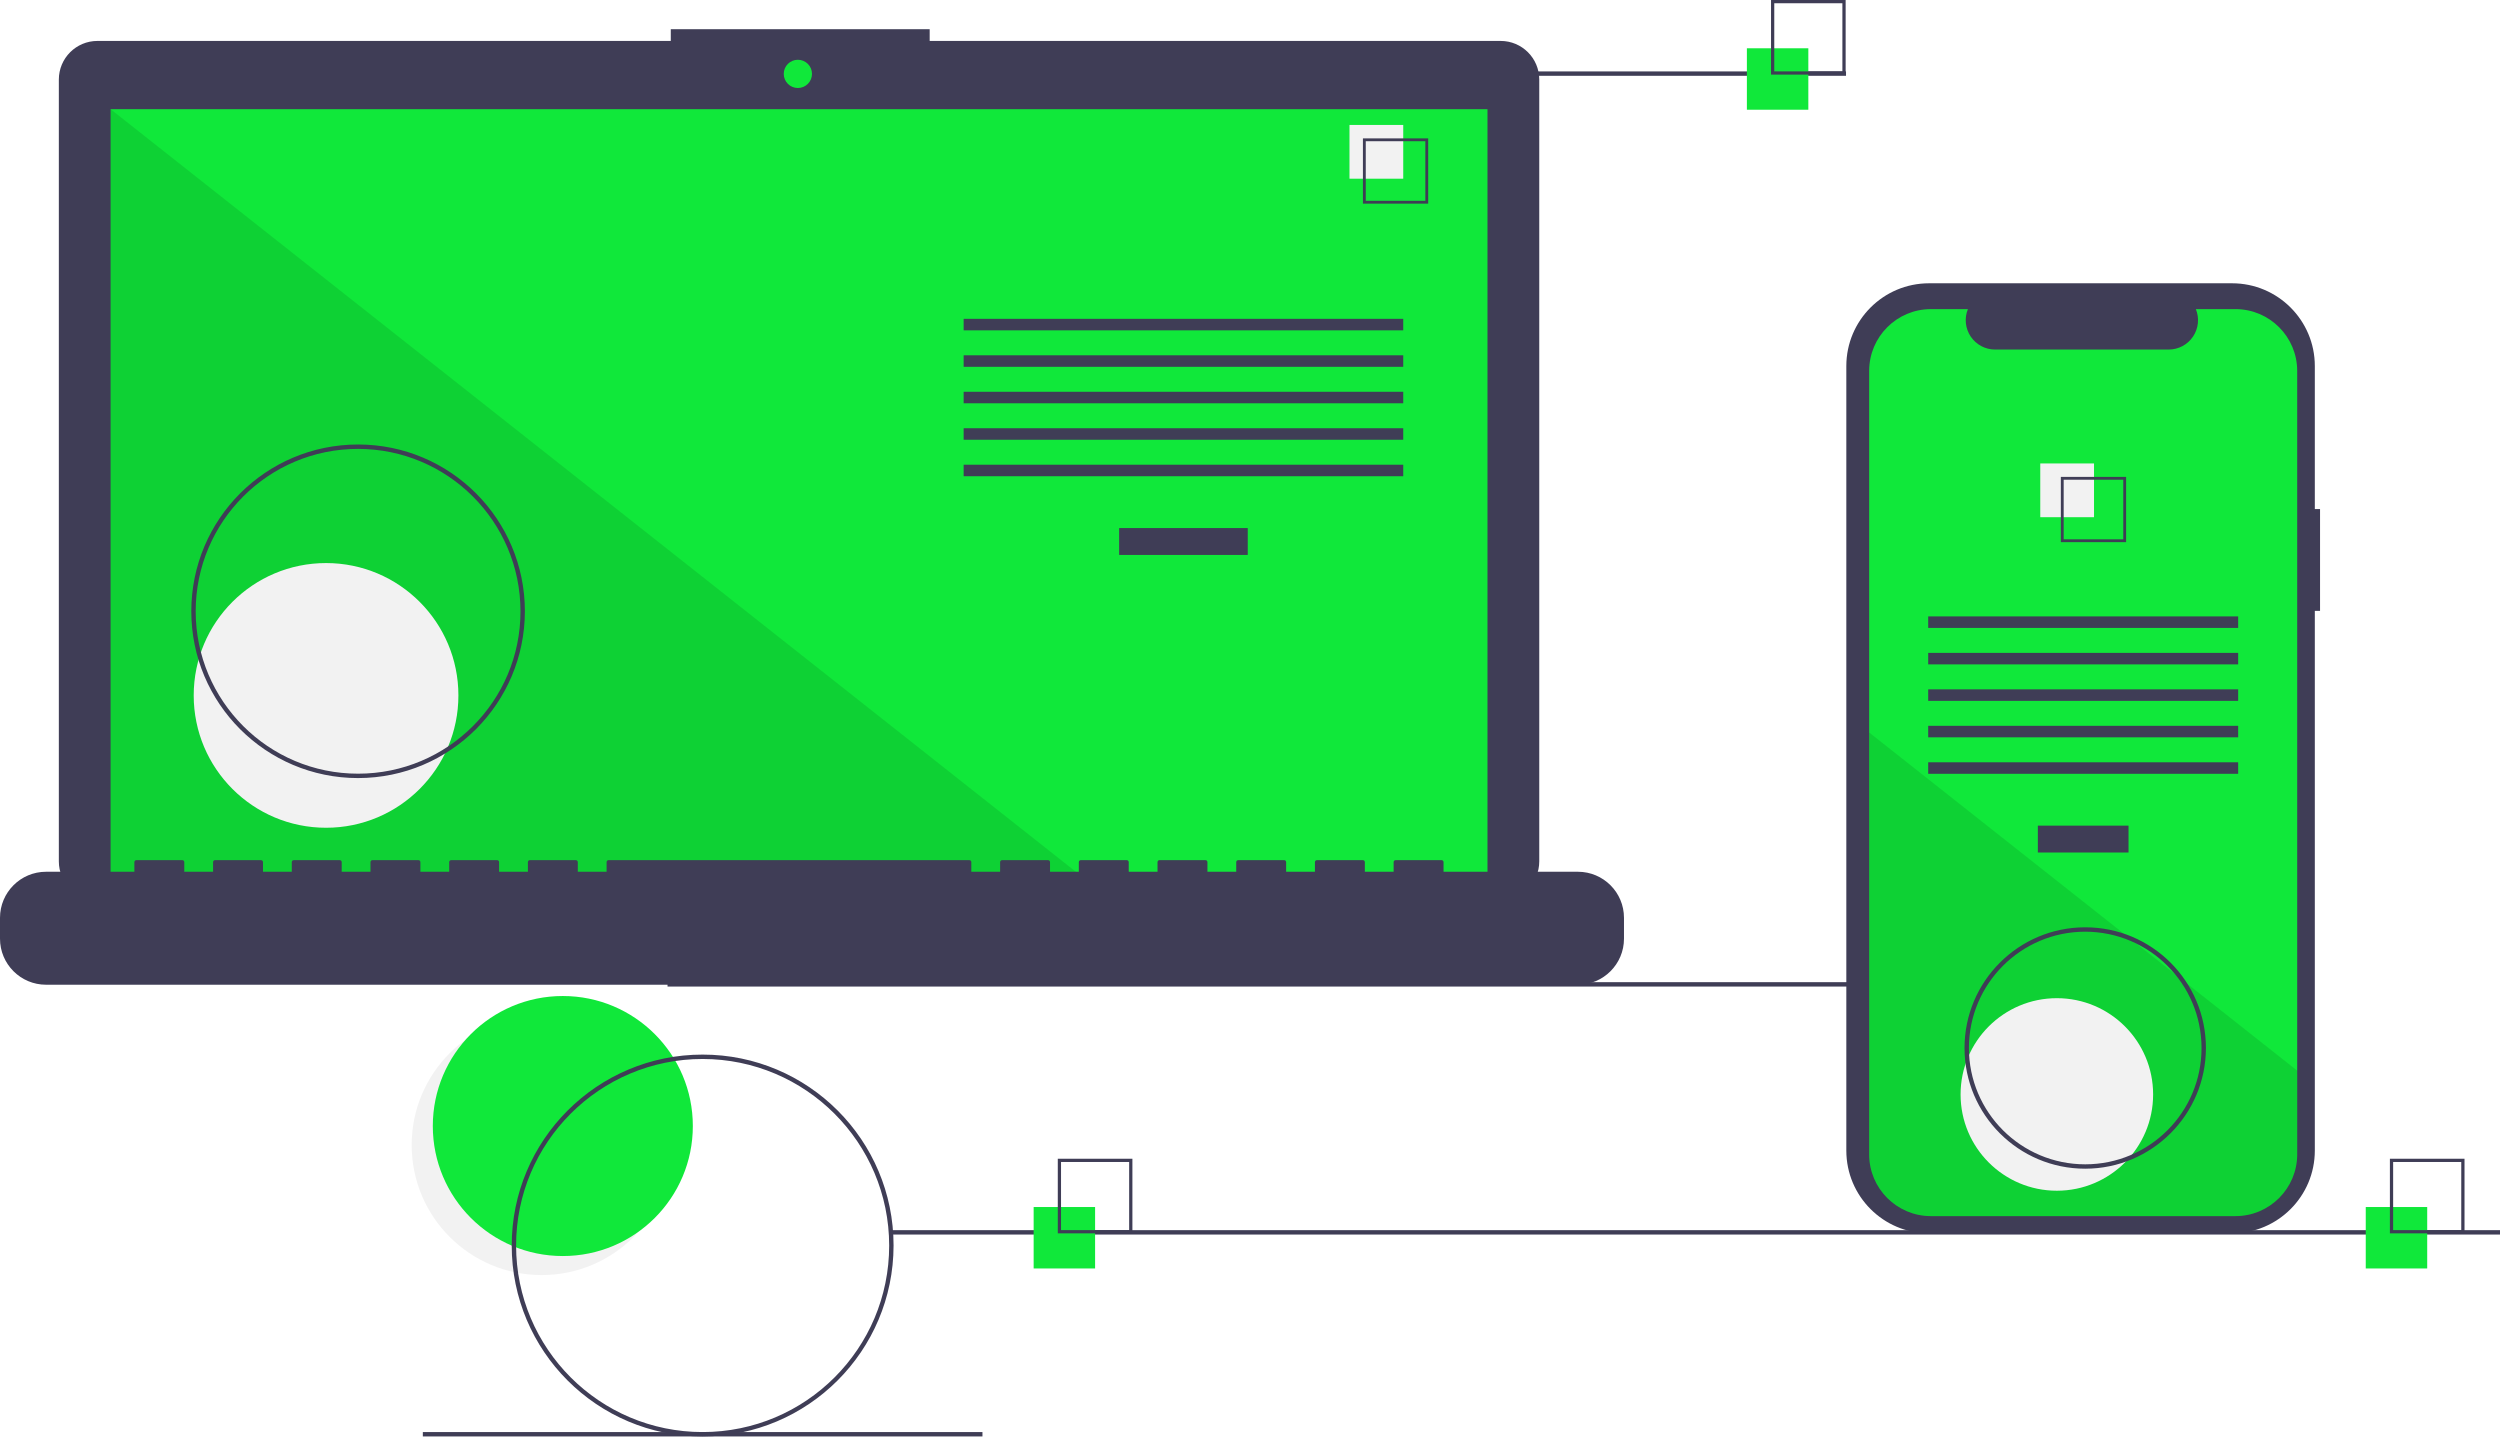
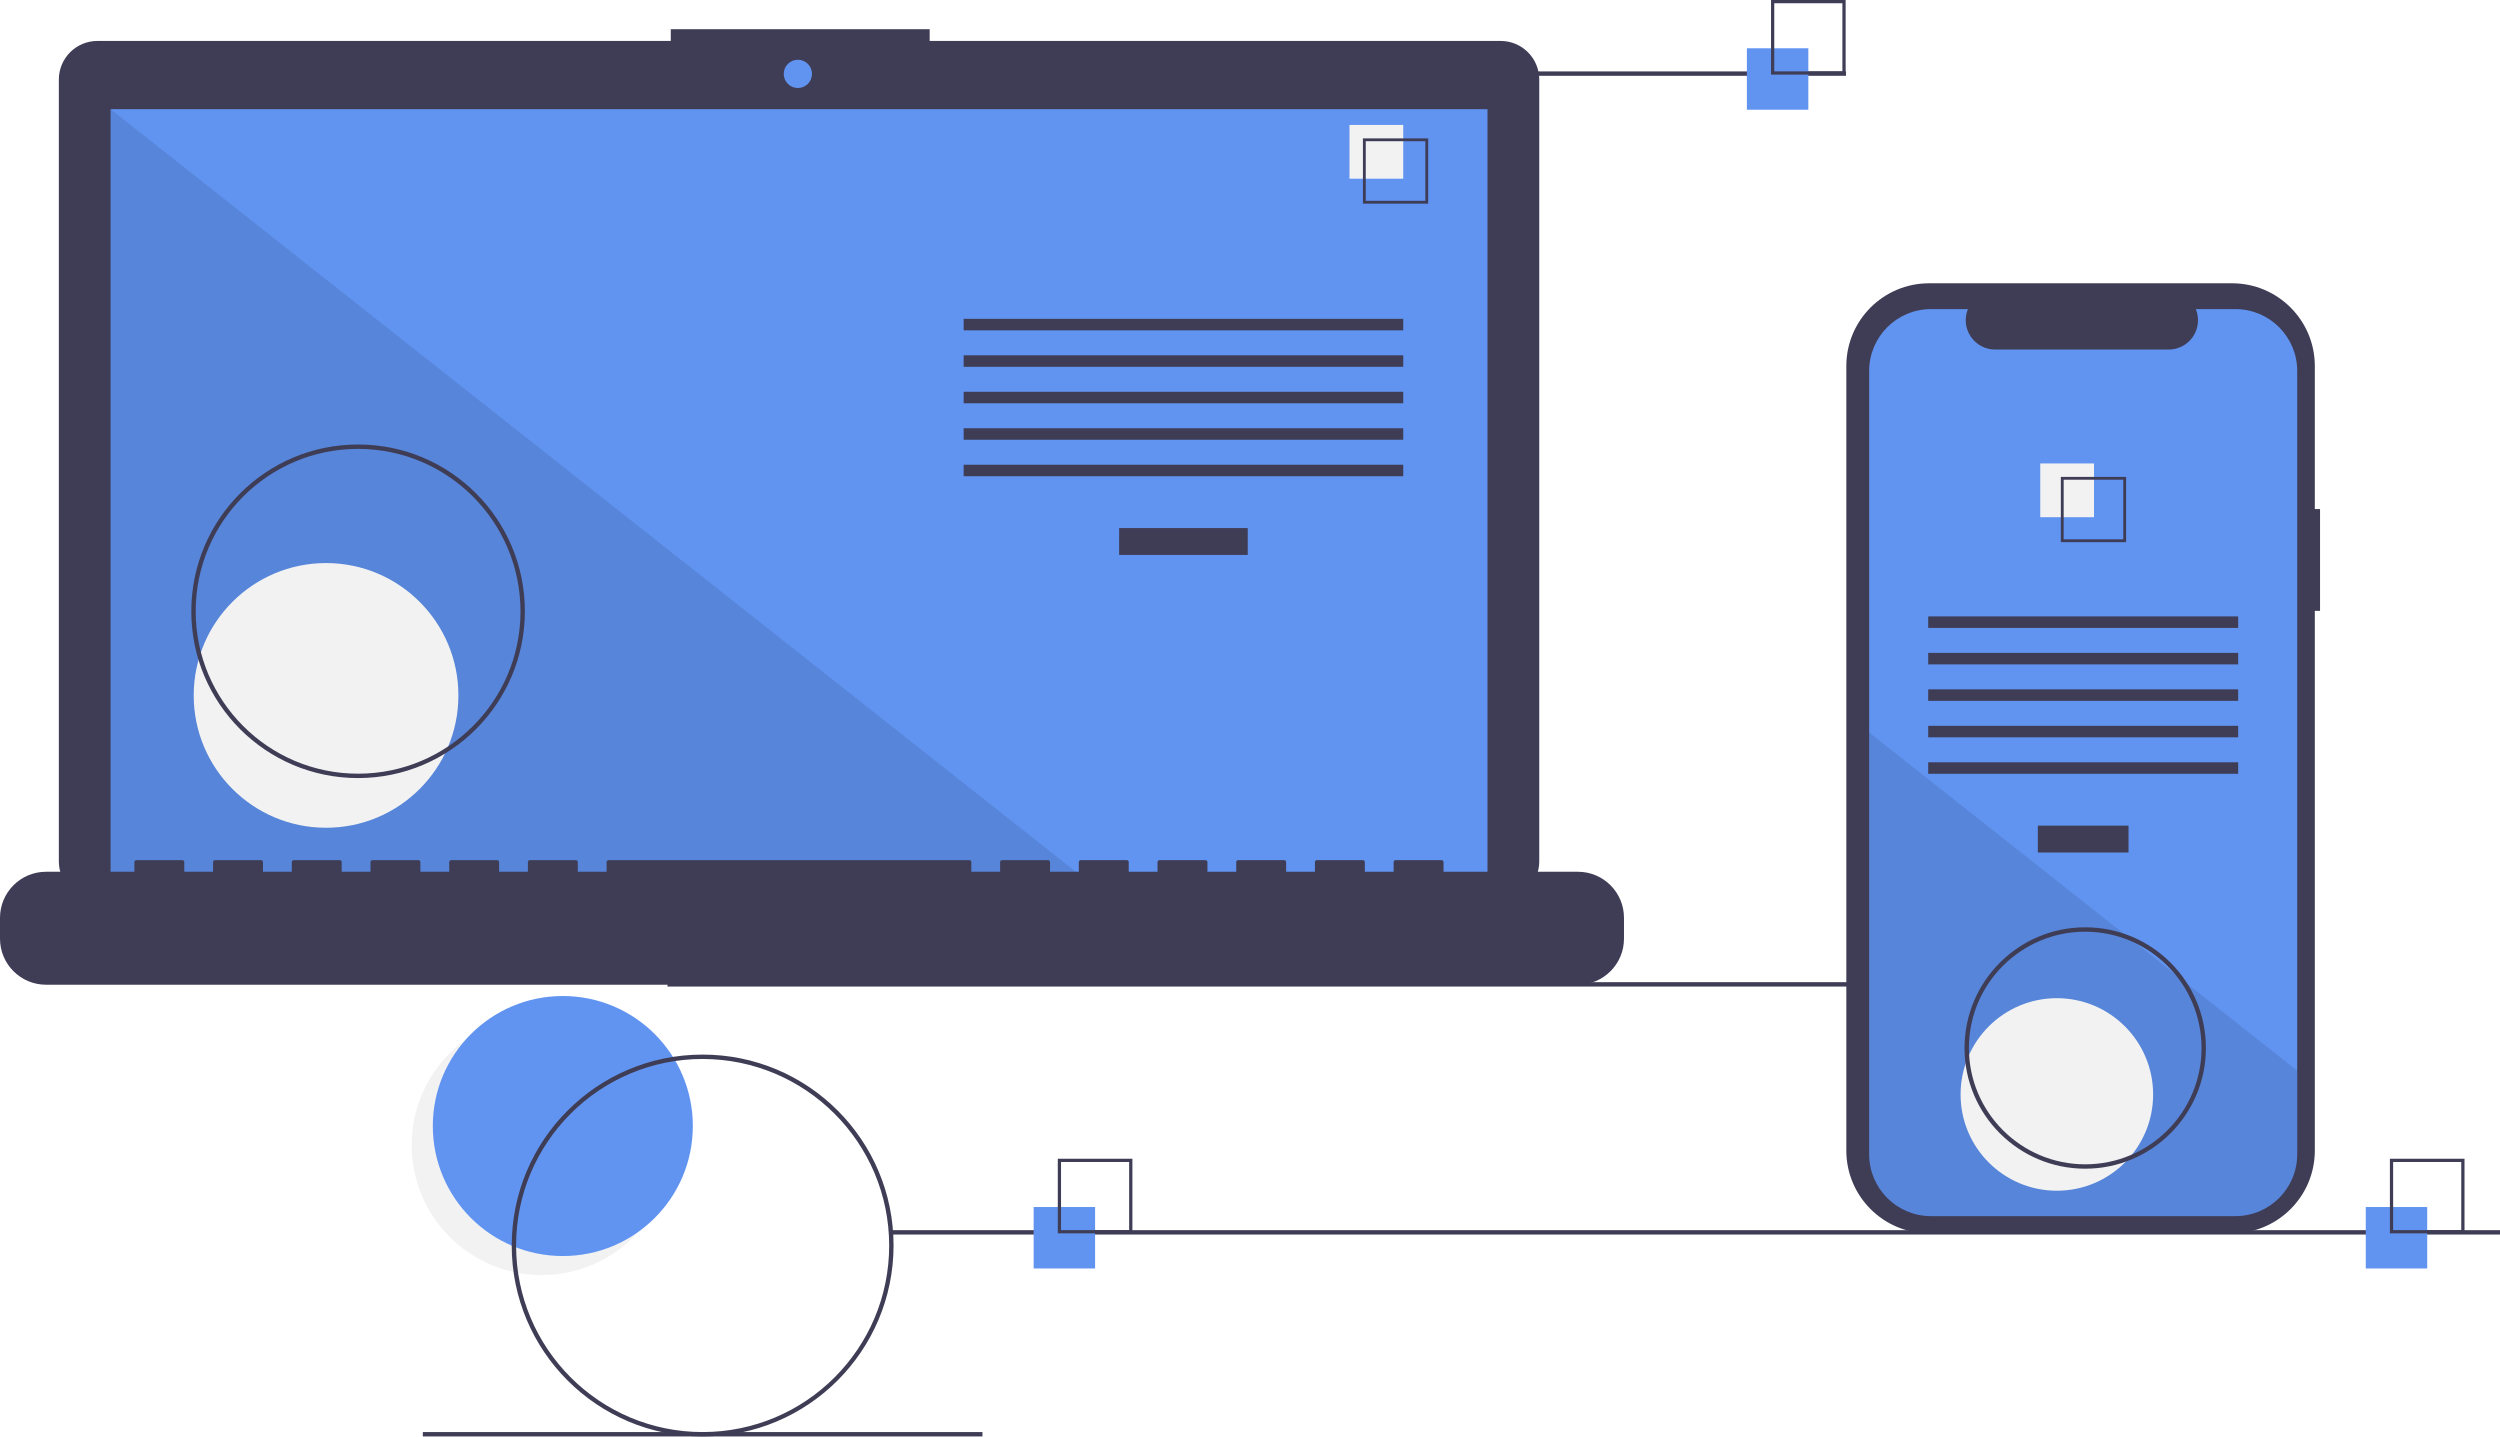
<svg xmlns="http://www.w3.org/2000/svg" id="b6117b06-2b45-45bc-b789-4a82ab6612dd" data-name="Layer 1" width="1139.171" height="654.543" viewBox="0 0 1139.171 654.543">
  <circle cx="246.827" cy="521.765" r="59.243" fill="#f2f2f2" />
-   <circle cx="256.46" cy="513.095" r="59.243" fill="#10e83a" />
+   <circle cx="256.46" cy="513.095" r="59.243" fill="#6194f1" />
  <rect x="304.171" y="447.543" width="733" height="2" fill="#3f3d56" />
  <path d="M714.207,141.381H454.038v-5.362h-117.971v5.362H74.825a17.599,17.599,0,0,0-17.599,17.599V515.231a17.599,17.599,0,0,0,17.599,17.599H714.207a17.599,17.599,0,0,0,17.599-17.599V158.979A17.599,17.599,0,0,0,714.207,141.381Z" transform="translate(-30.41456 -122.7284)" fill="#3f3d56" />
-   <rect x="50.406" y="49.754" width="627.391" height="353.913" fill="#10e83a" />
-   <circle cx="363.565" cy="33.667" r="6.435" fill="#10e83a" />
+   <rect x="50.406" y="49.754" width="627.391" height="353.913" fill="#6194f1" />
+   <circle cx="363.565" cy="33.667" r="6.435" fill="#6194f1" />
  <polygon points="498.374 403.667 50.406 403.667 50.406 49.754 498.374 403.667" opacity="0.1" />
  <circle cx="148.574" cy="316.876" r="60.307" fill="#f2f2f2" />
  <rect x="509.953" y="240.622" width="58.605" height="12.246" fill="#3f3d56" />
  <rect x="439.102" y="145.279" width="200.307" height="5.248" fill="#3f3d56" />
  <rect x="439.102" y="161.898" width="200.307" height="5.248" fill="#3f3d56" />
  <rect x="439.102" y="178.518" width="200.307" height="5.248" fill="#3f3d56" />
  <rect x="439.102" y="195.137" width="200.307" height="5.248" fill="#3f3d56" />
  <rect x="439.102" y="211.756" width="200.307" height="5.248" fill="#3f3d56" />
  <rect x="614.917" y="56.934" width="24.492" height="24.492" fill="#f2f2f2" />
  <path d="M681.195,215.525h-29.74v-29.74h29.74Zm-28.447-1.293h27.154V187.078H652.748Z" transform="translate(-30.41456 -122.7284)" fill="#3f3d56" />
  <path d="M749.422,519.96H688.192v-4.412a.875.875,0,0,0-.875-.875h-20.993a.875.875,0,0,0-.875.875v4.412H652.329v-4.412a.875.875,0,0,0-.875-.875H630.462a.875.875,0,0,0-.875.875v4.412H616.467v-4.412a.875.875,0,0,0-.875-.875H594.599a.875.875,0,0,0-.875.875v4.412H580.604v-4.412a.875.875,0,0,0-.875-.875H558.736a.875.875,0,0,0-.875.875v4.412H544.741v-4.412a.875.875,0,0,0-.875-.875H522.873a.875.875,0,0,0-.875.875v4.412H508.878v-4.412a.875.875,0,0,0-.875-.875h-20.993a.875.875,0,0,0-.875.875v4.412H473.015v-4.412a.875.875,0,0,0-.875-.875H307.696a.875.875,0,0,0-.875.875v4.412H293.701v-4.412a.875.875,0,0,0-.875-.875H271.833a.875.875,0,0,0-.875.875v4.412H257.838v-4.412a.875.875,0,0,0-.875-.875h-20.993a.875.875,0,0,0-.875.875v4.412H221.975v-4.412a.875.875,0,0,0-.875-.875H200.107a.875.875,0,0,0-.875.875v4.412H186.112v-4.412a.875.875,0,0,0-.875-.875H164.244a.875.875,0,0,0-.875.875v4.412H150.249v-4.412a.875.875,0,0,0-.875-.875H128.381a.875.875,0,0,0-.875.875v4.412H114.386v-4.412a.875.875,0,0,0-.875-.875H92.519a.875.875,0,0,0-.875.875v4.412H51.407a20.993,20.993,0,0,0-20.993,20.993v9.492A20.993,20.993,0,0,0,51.407,571.438H749.422a20.993,20.993,0,0,0,20.993-20.993v-9.492A20.993,20.993,0,0,0,749.422,519.96Z" transform="translate(-30.41456 -122.7284)" fill="#3f3d56" />
  <path d="M193.586,477.272a76,76,0,1,1,76-76A76.086,76.086,0,0,1,193.586,477.272Zm0-150a74,74,0,1,0,74,74A74.084,74.084,0,0,0,193.586,327.272Z" transform="translate(-30.41456 -122.7284)" fill="#3f3d56" />
  <rect x="586.171" y="32.543" width="255" height="2" fill="#3f3d56" />
  <rect x="406.171" y="560.543" width="733" height="2" fill="#3f3d56" />
  <rect x="192.672" y="652.543" width="255" height="2" fill="#3f3d56" />
-   <rect x="471" y="550" width="28" height="28" fill="#10e83a" />
+   <rect x="471" y="550" width="28" height="28" fill="#6194f1" />
  <path d="M546.415,684.728h-34v-34h34Zm-32.522-1.478H544.936V652.207H513.893Z" transform="translate(-30.41456 -122.7284)" fill="#3f3d56" />
-   <rect x="796" y="22" width="28" height="28" fill="#10e83a" />
+   <rect x="796" y="22" width="28" height="28" fill="#6194f1" />
  <path d="M871.415,156.728h-34v-34h34Zm-32.522-1.478H869.936V124.207H838.893Z" transform="translate(-30.41456 -122.7284)" fill="#3f3d56" />
-   <rect x="1078" y="550" width="28" height="28" fill="#10e83a" />
+   <rect x="1078" y="550" width="28" height="28" fill="#6194f1" />
  <path d="M1153.415,684.728h-34v-34h34Zm-32.522-1.478h31.043V652.207h-31.043Z" transform="translate(-30.41456 -122.7284)" fill="#3f3d56" />
  <path d="M1087.586,354.687h-2.379V289.525a37.714,37.714,0,0,0-37.714-37.714H909.44A37.714,37.714,0,0,0,871.726,289.525V647.006A37.714,37.714,0,0,0,909.44,684.72h138.053a37.714,37.714,0,0,0,37.714-37.714V401.07h2.379Z" transform="translate(-30.41456 -122.7284)" fill="#3f3d56" />
-   <path d="M1077.176,291.742v356.96a28.165,28.165,0,0,1-28.16,28.17H910.296a28.165,28.165,0,0,1-28.16-28.17v-356.96a28.163,28.163,0,0,1,28.16-28.16h16.83a13.379,13.379,0,0,0,12.39,18.43h79.09a13.379,13.379,0,0,0,12.39-18.43h18.02A28.163,28.163,0,0,1,1077.176,291.742Z" transform="translate(-30.41456 -122.7284)" fill="#10e83a" />
+   <path d="M1077.176,291.742v356.96a28.165,28.165,0,0,1-28.16,28.17H910.296a28.165,28.165,0,0,1-28.16-28.17v-356.96a28.163,28.163,0,0,1,28.16-28.16h16.83a13.379,13.379,0,0,0,12.39,18.43h79.09a13.379,13.379,0,0,0,12.39-18.43h18.02A28.163,28.163,0,0,1,1077.176,291.742Z" transform="translate(-30.41456 -122.7284)" fill="#6194f1" />
  <rect x="928.58" y="376.218" width="41.324" height="12.246" fill="#3f3d56" />
  <rect x="878.621" y="280.875" width="141.24" height="5.248" fill="#3f3d56" />
  <rect x="878.621" y="297.494" width="141.24" height="5.248" fill="#3f3d56" />
  <rect x="878.621" y="314.114" width="141.24" height="5.248" fill="#3f3d56" />
  <rect x="878.621" y="330.733" width="141.24" height="5.248" fill="#3f3d56" />
  <rect x="878.621" y="347.352" width="141.24" height="5.248" fill="#3f3d56" />
  <rect x="929.684" y="211.179" width="24.492" height="24.492" fill="#f2f2f2" />
  <path d="M969.474,340.032v29.74h29.74v-29.74Zm28.45,28.45h-27.16v-27.16h27.16Z" transform="translate(-30.41456 -122.7284)" fill="#3f3d56" />
  <path d="M1077.176,610.582v38.12a28.165,28.165,0,0,1-28.16,28.17H910.296a28.165,28.165,0,0,1-28.16-28.17v-192.21l116.87,92.33,2,1.58,21.74,17.17,2.03,1.61Z" transform="translate(-30.41456 -122.7284)" opacity="0.1" />
  <circle cx="937.241" cy="498.707" r="43.868" fill="#f2f2f2" />
  <path d="M350.586,777.272a87,87,0,1,1,87-87A87.099,87.099,0,0,1,350.586,777.272Zm0-172a85,85,0,1,0,85,85A85.096,85.096,0,0,0,350.586,605.272Z" transform="translate(-30.41456 -122.7284)" fill="#3f3d56" />
  <path d="M980.586,655.272a55,55,0,1,1,55-55A55.062,55.062,0,0,1,980.586,655.272Zm0-108a53,53,0,1,0,53,53A53.06,53.06,0,0,0,980.586,547.272Z" transform="translate(-30.41456 -122.7284)" fill="#3f3d56" />
</svg>
